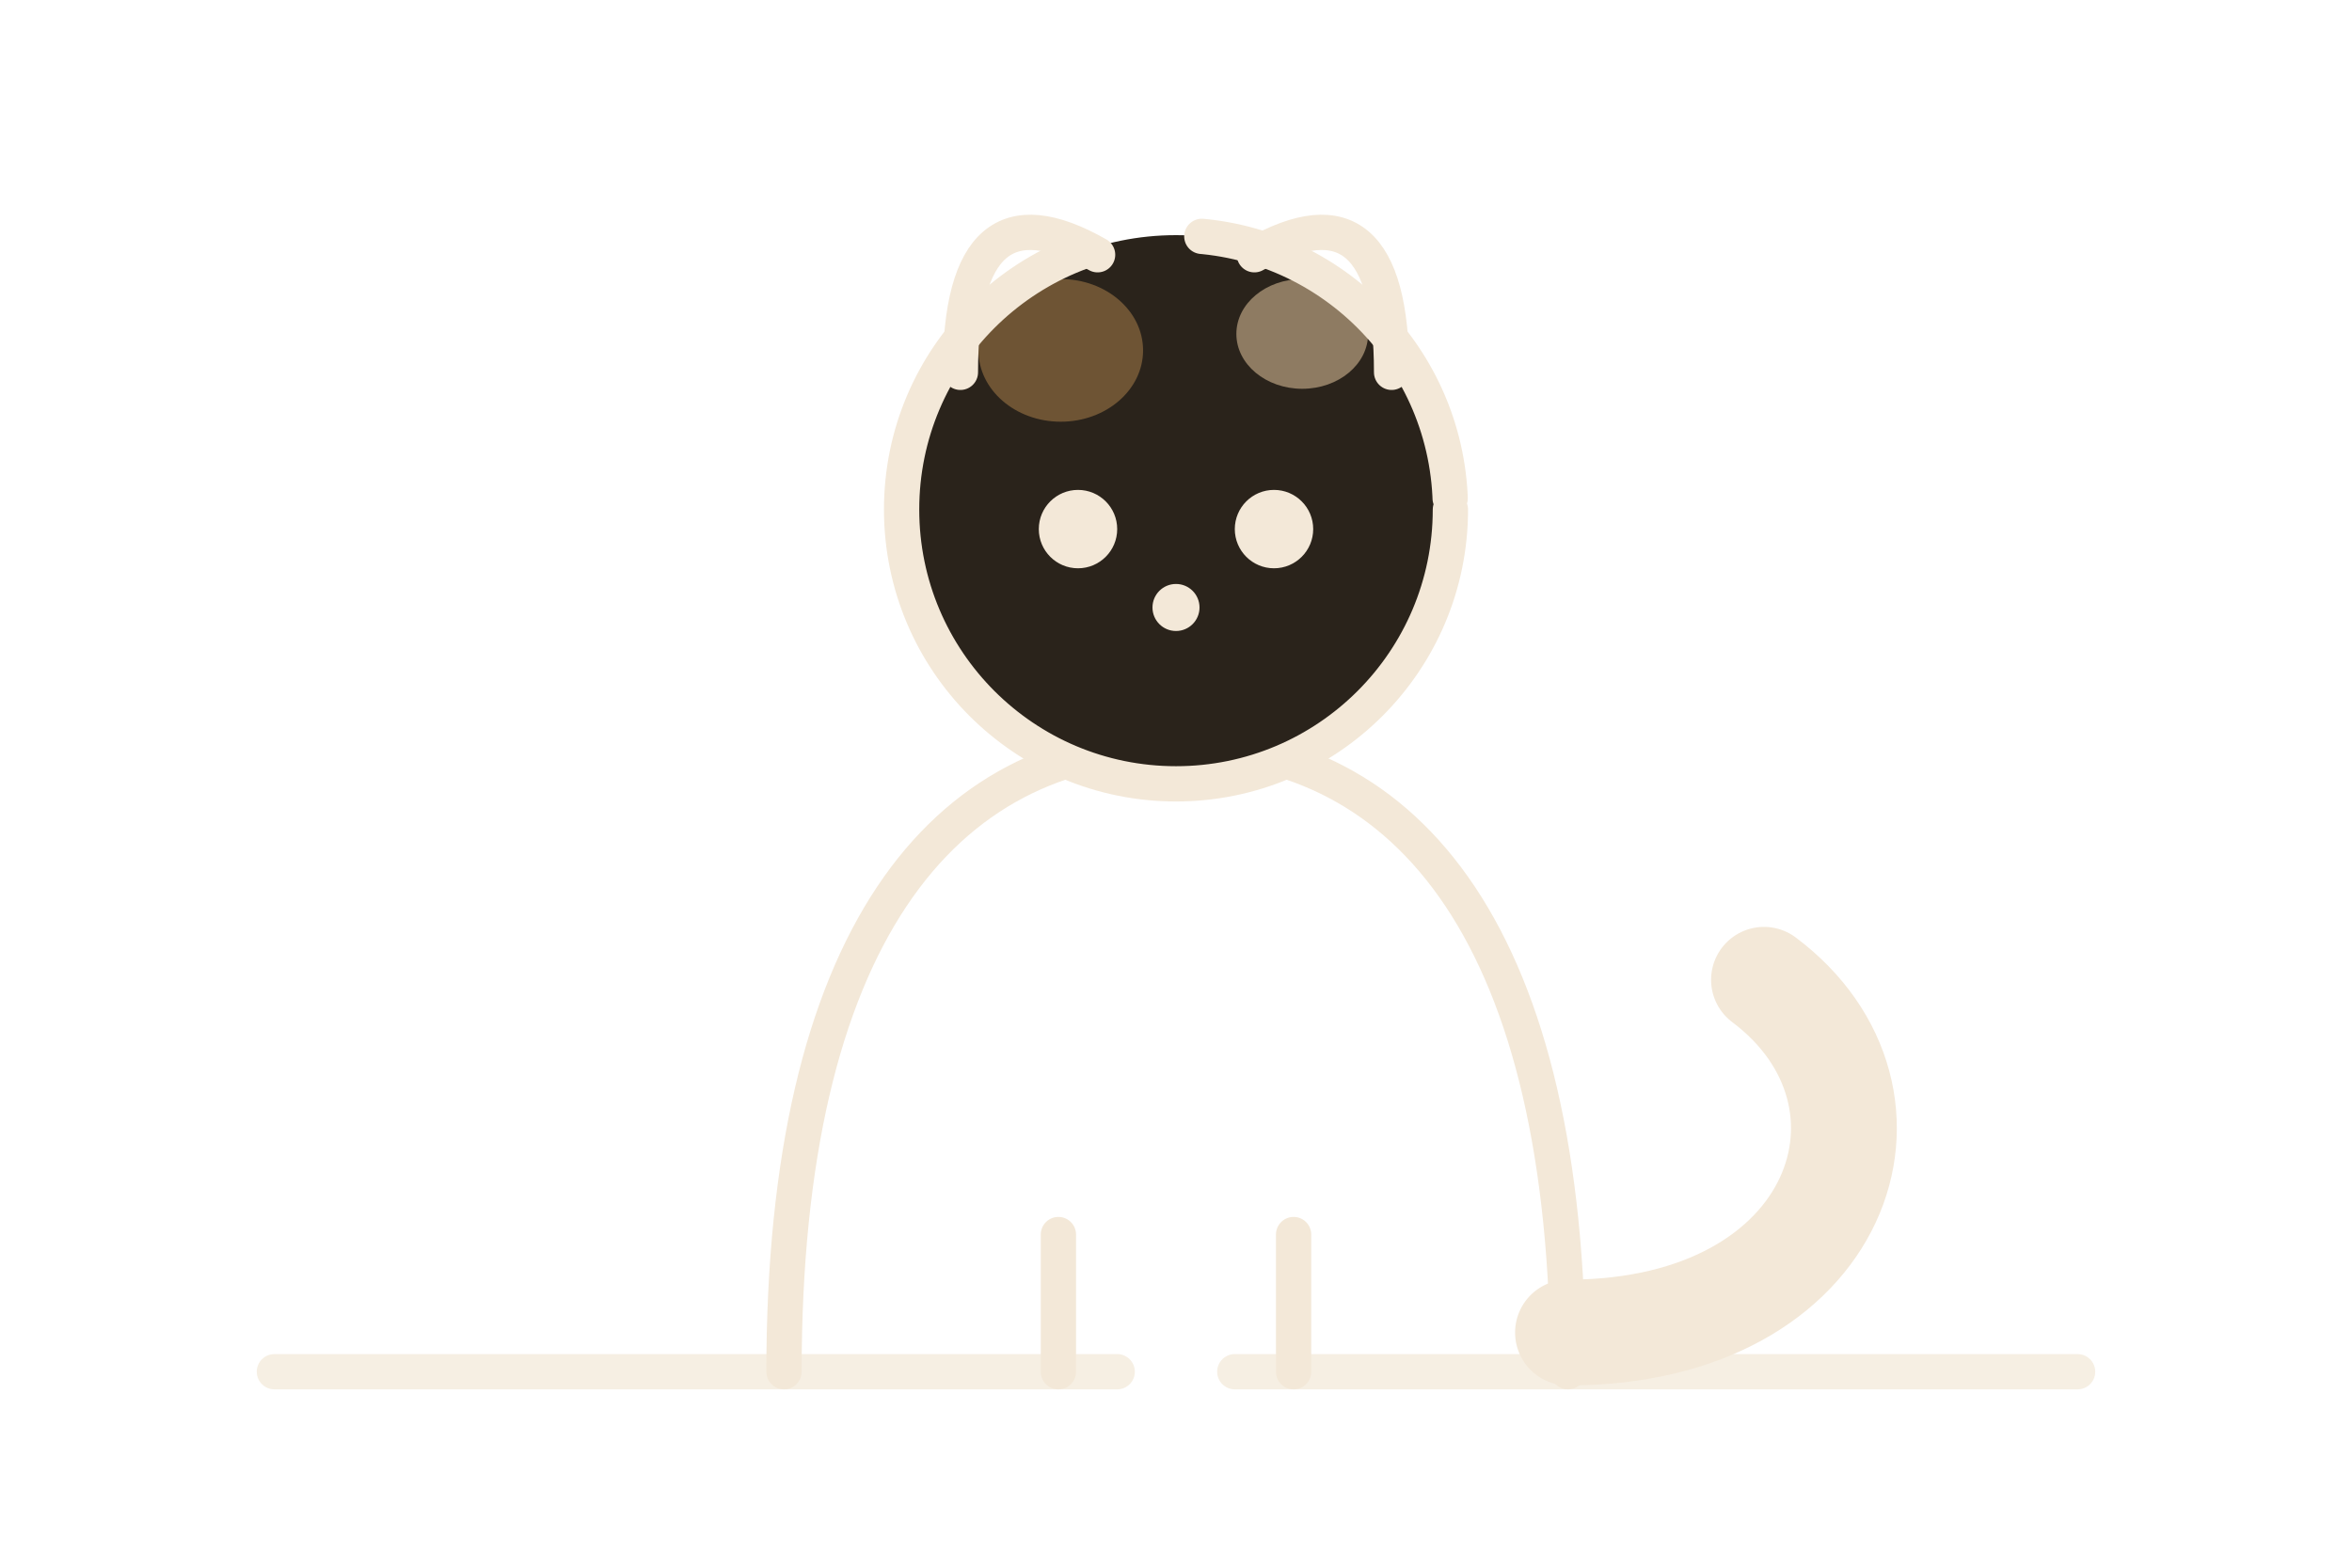
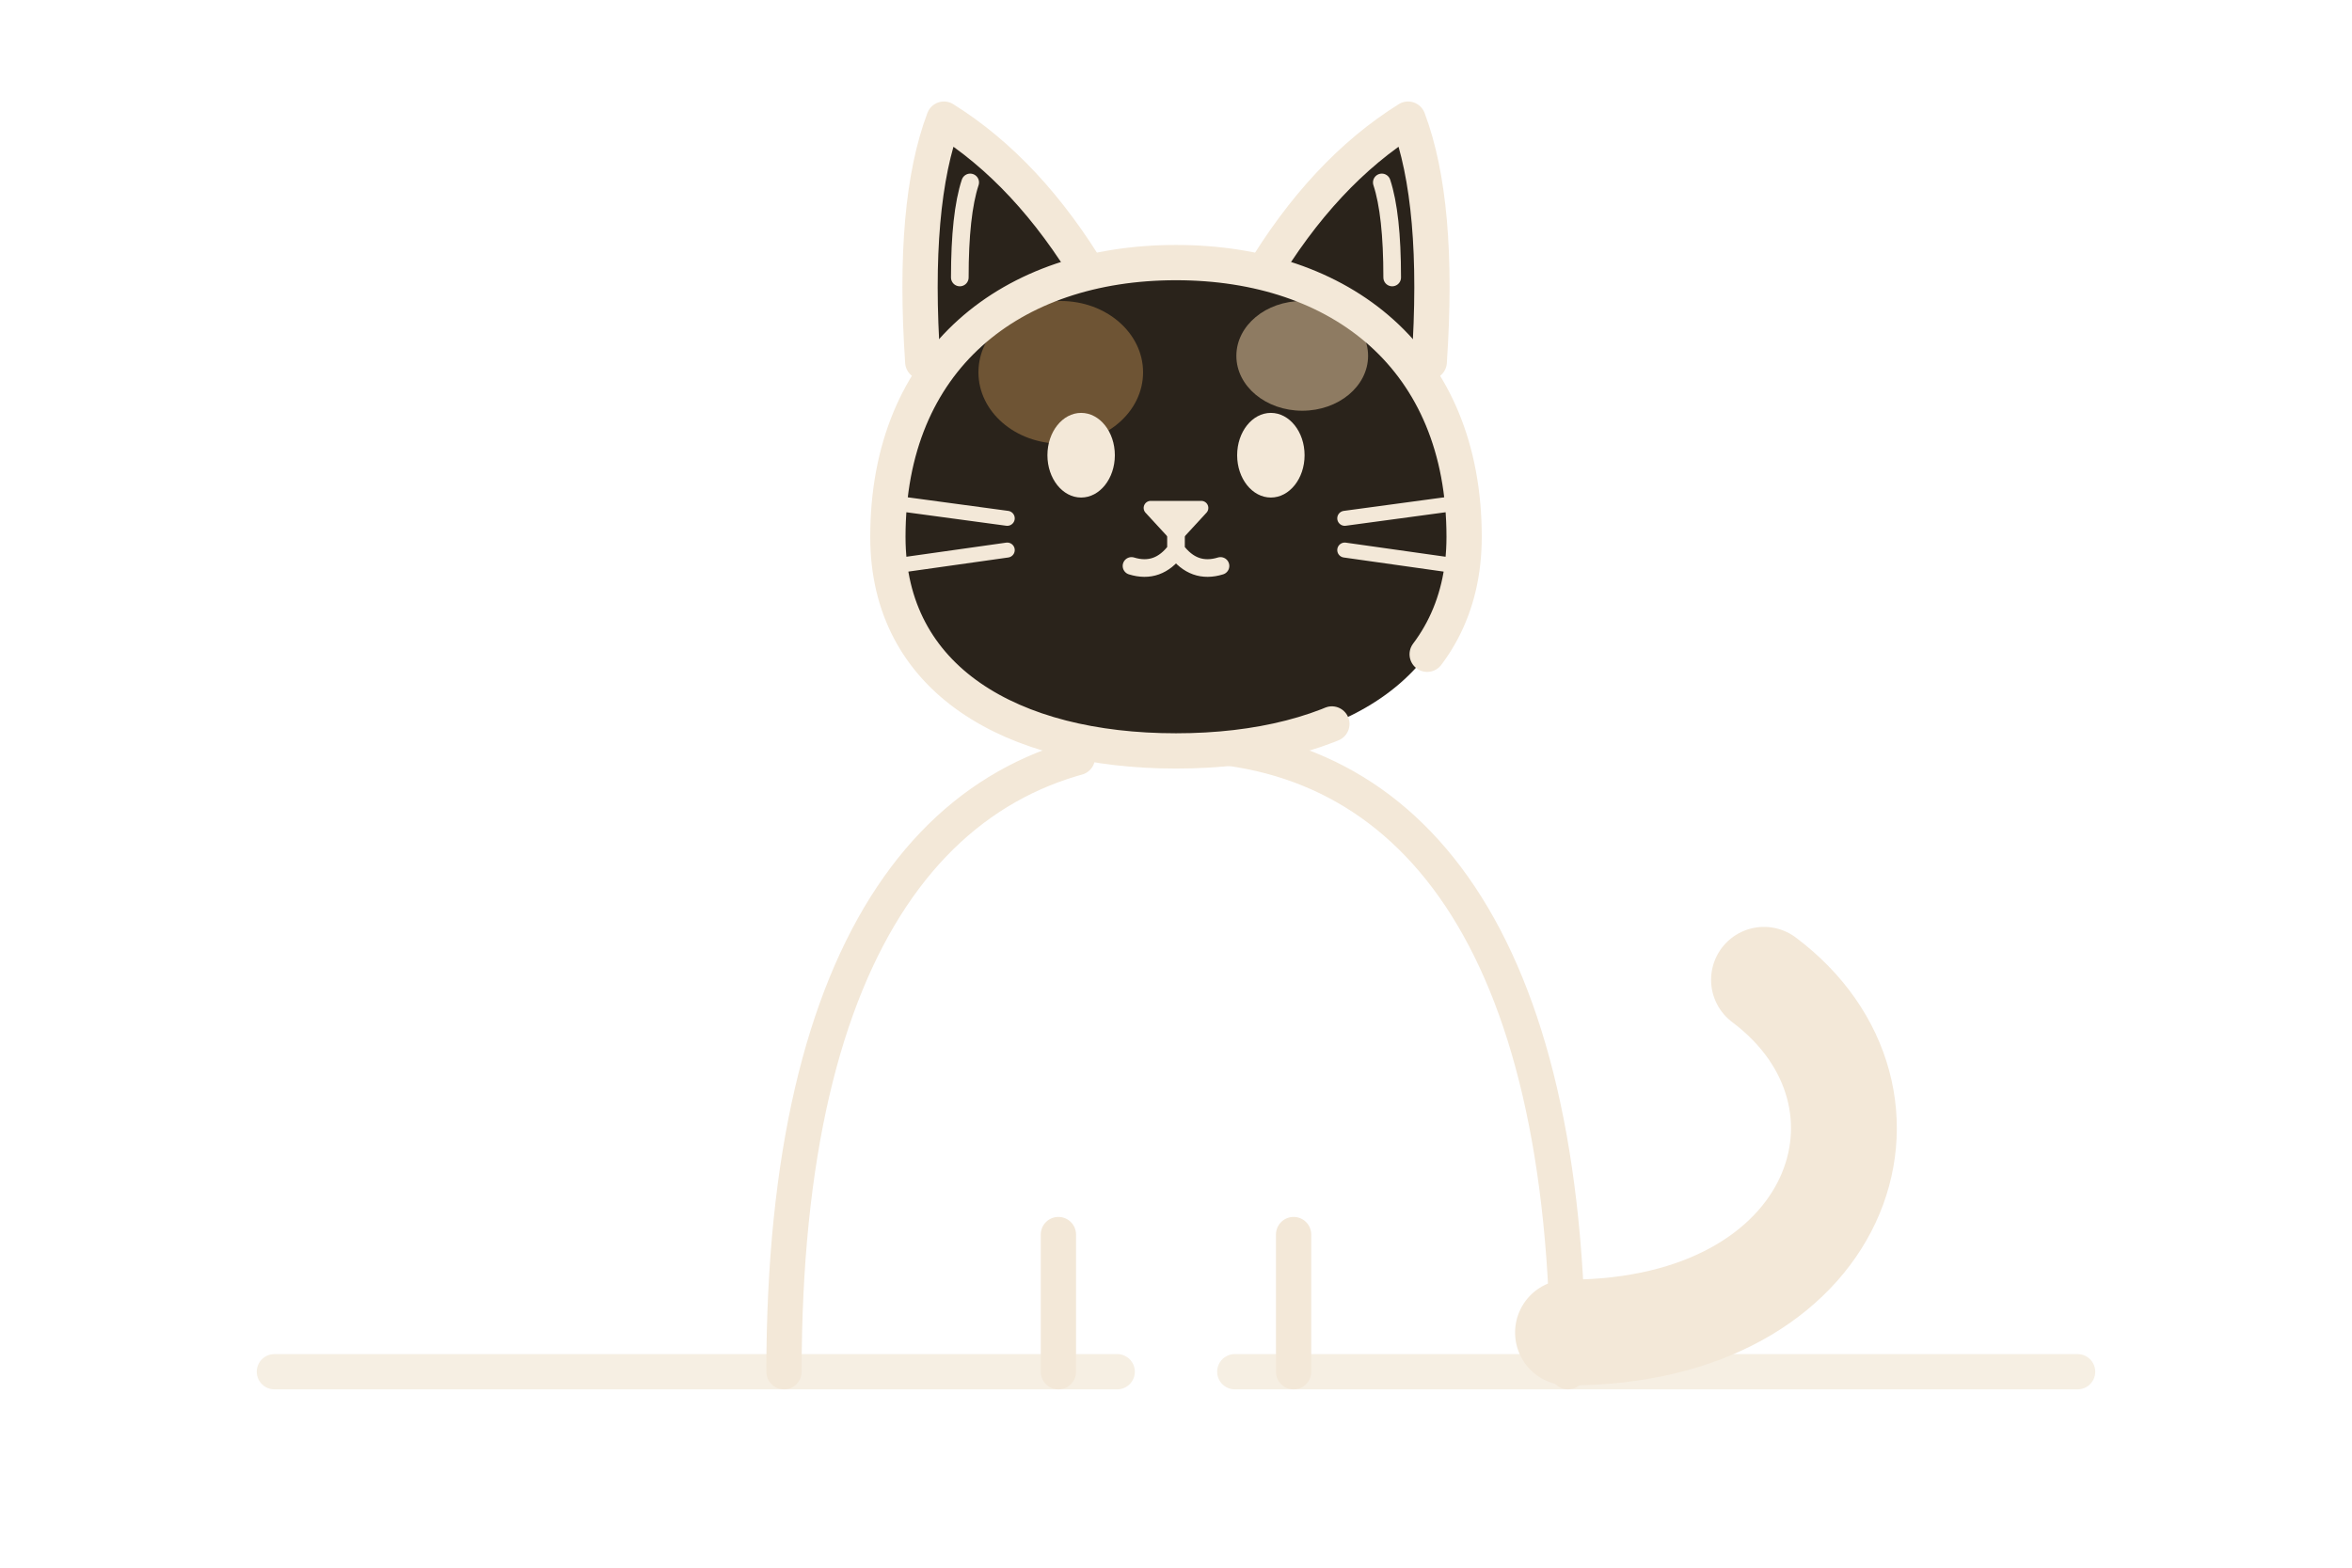
<svg xmlns="http://www.w3.org/2000/svg" viewBox="0 10 120 80" role="img" aria-label="すわる">
  <path d="M14 80 H57 M63 80 H106" fill="none" stroke="#F3E8D8" stroke-width="1.8" stroke-linecap="round" stroke-linejoin="round" stroke-opacity=".7" />
  <path d="M40 80 C40 58 48 48 60 48 C72 48 80 58 80 80" fill="none" stroke="#F3E8D8" stroke-width="1.8" stroke-linecap="round" stroke-linejoin="round" stroke-dasharray="37.3 5.09 42.39" />
  <path d="M54 80 v-7 M66 80 v-7" fill="none" stroke="#F3E8D8" stroke-width="1.8" stroke-linecap="round" stroke-linejoin="round" />
  <g id="tail">
    <path d="M80 78 C94 78 98 66 90 60" fill="none" stroke="#F3E8D8" stroke-width="5.4" stroke-linecap="round" />
  </g>
  <g id="head">
-     <circle cx="60" cy="36" r="14" fill="#2A231B" />
-     <ellipse cx="54.12" cy="27.88" rx="4.2" ry="3.64" fill="#6E5434" />
-     <ellipse cx="66.44" cy="27.04" rx="3.36" ry="2.8" fill="#8E7B62" />
-     <circle cx="60" cy="36" r="14" fill="none" stroke="#F3E8D8" stroke-width="1.8" stroke-linecap="round" stroke-linejoin="round" stroke-dasharray="61.18 6.12 20.1" />
-     <path d="M49 29 Q49 19 56 23" fill="none" stroke="#F3E8D8" stroke-width="1.8" stroke-linecap="round" stroke-linejoin="round" />
-     <path d="M64 23 Q71 19 71 29" fill="none" stroke="#F3E8D8" stroke-width="1.8" stroke-linecap="round" stroke-linejoin="round" />
-     <circle cx="55" cy="37" r="2" fill="#F3E8D8" />
-     <circle cx="65" cy="37" r="2" fill="#F3E8D8" />
-     <circle cx="60" cy="41" r="1.2" fill="#F3E8D8" />
+     <path d="M47.08 28.47 Q46.53 20.39 48.16 16.08 Q52.47 18.77 55.69 24.16" fill="#2A231B" stroke="#F3E8D8" stroke-width="1.8" stroke-linecap="round" stroke-linejoin="round" />
+     <path d="M72.92 28.47 Q73.47 20.39 71.84 16.08 Q67.53 18.77 64.31 24.16" fill="#2A231B" stroke="#F3E8D8" stroke-width="1.8" stroke-linecap="round" stroke-linejoin="round" />
+     <path d="M48.97 24.16 Q48.97 20.92 49.5 19.31 M71.03 24.16 Q71.03 20.92 70.5 19.31" fill="none" stroke="#F3E8D8" stroke-width="0.9" stroke-linecap="round" />
+     <path d="M45.3 37.4 C45.3 28.3 51.6 23.4 60 23.4 C68.4 23.4 74.7 28.3 74.7 37.4 C74.7 44.68 68.4 48.32 60 48.32 C51.6 48.32 45.3 44.68 45.3 37.4 Z" fill="#2A231B" />
+     <ellipse cx="54.12" cy="29" rx="4.2" ry="3.64" fill="#6E5434" />
+     <ellipse cx="66.44" cy="28.16" rx="3.36" ry="2.8" fill="#8E7B62" />
+     <path d="M45.3 37.4 C45.3 28.3 51.6 23.4 60 23.4 C68.4 23.4 74.7 28.3 74.7 37.4 C74.7 44.68 68.4 48.32 60 48.32 C51.6 48.32 45.3 44.68 45.3 37.4 Z" fill="none" stroke="#F3E8D8" stroke-width="1.8" stroke-linecap="round" stroke-linejoin="round" stroke-dasharray="52.24 6.1 28.73" />
+     <g id="eyes">
+       <ellipse cx="55.16" cy="33.23" rx="1.72" ry="2.16" fill="#F3E8D8" />
+       <ellipse cx="64.84" cy="33.23" rx="1.72" ry="2.16" fill="#F3E8D8" />
+     </g>
+     <path d="M58.71 35.92 H61.29 L60 37.32 Z" fill="#F3E8D8" stroke="#F3E8D8" stroke-width="0.72" stroke-linejoin="round" />
+     <path d="M60 37.32 V38.07 M60 38.07 q-0.91 1.23 -2.27 0.81 M60 38.07 q0.91 1.23 2.27 0.81" fill="none" stroke="#F3E8D8" stroke-width="0.9" stroke-linecap="round" stroke-linejoin="round" />
+     <path d="M51.39 36.45 L45.47 35.65 M51.39 38.07 L45.73 38.87 M68.61 36.45 L74.53 35.65 M68.61 38.07 L74.27 38.87" fill="none" stroke="#F3E8D8" stroke-width="0.765" stroke-linecap="round" />
  </g>
</svg>
